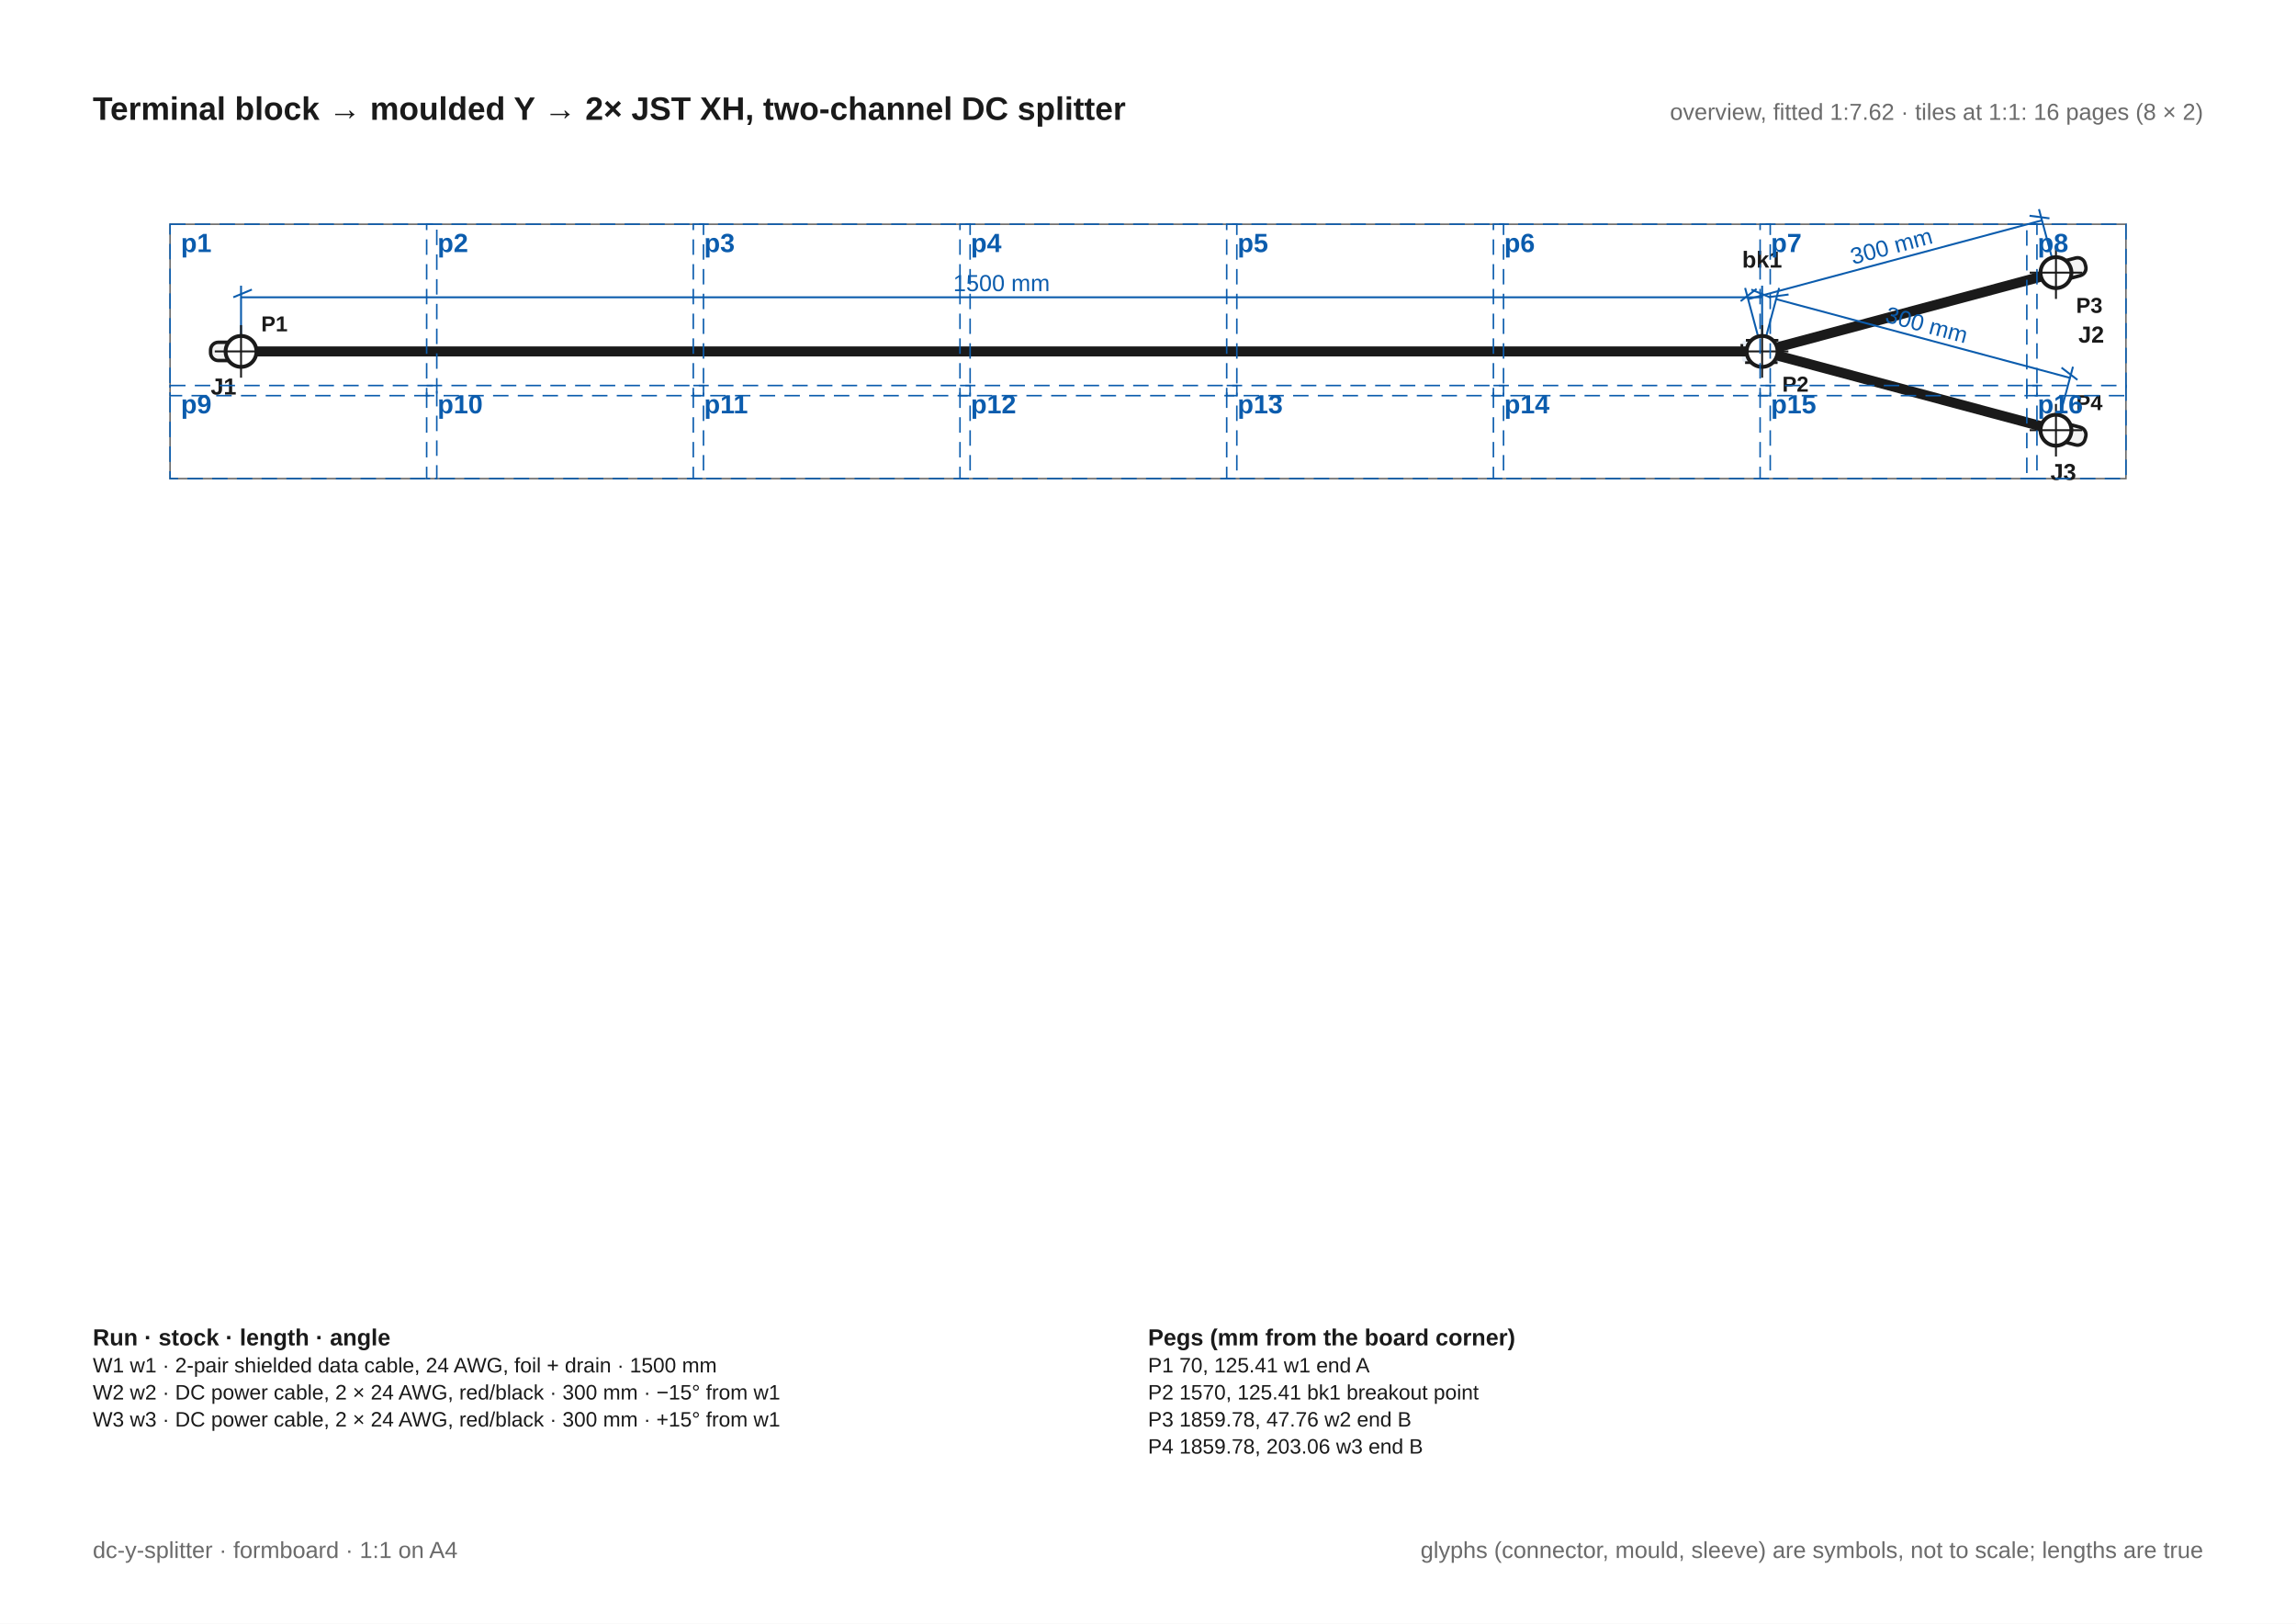
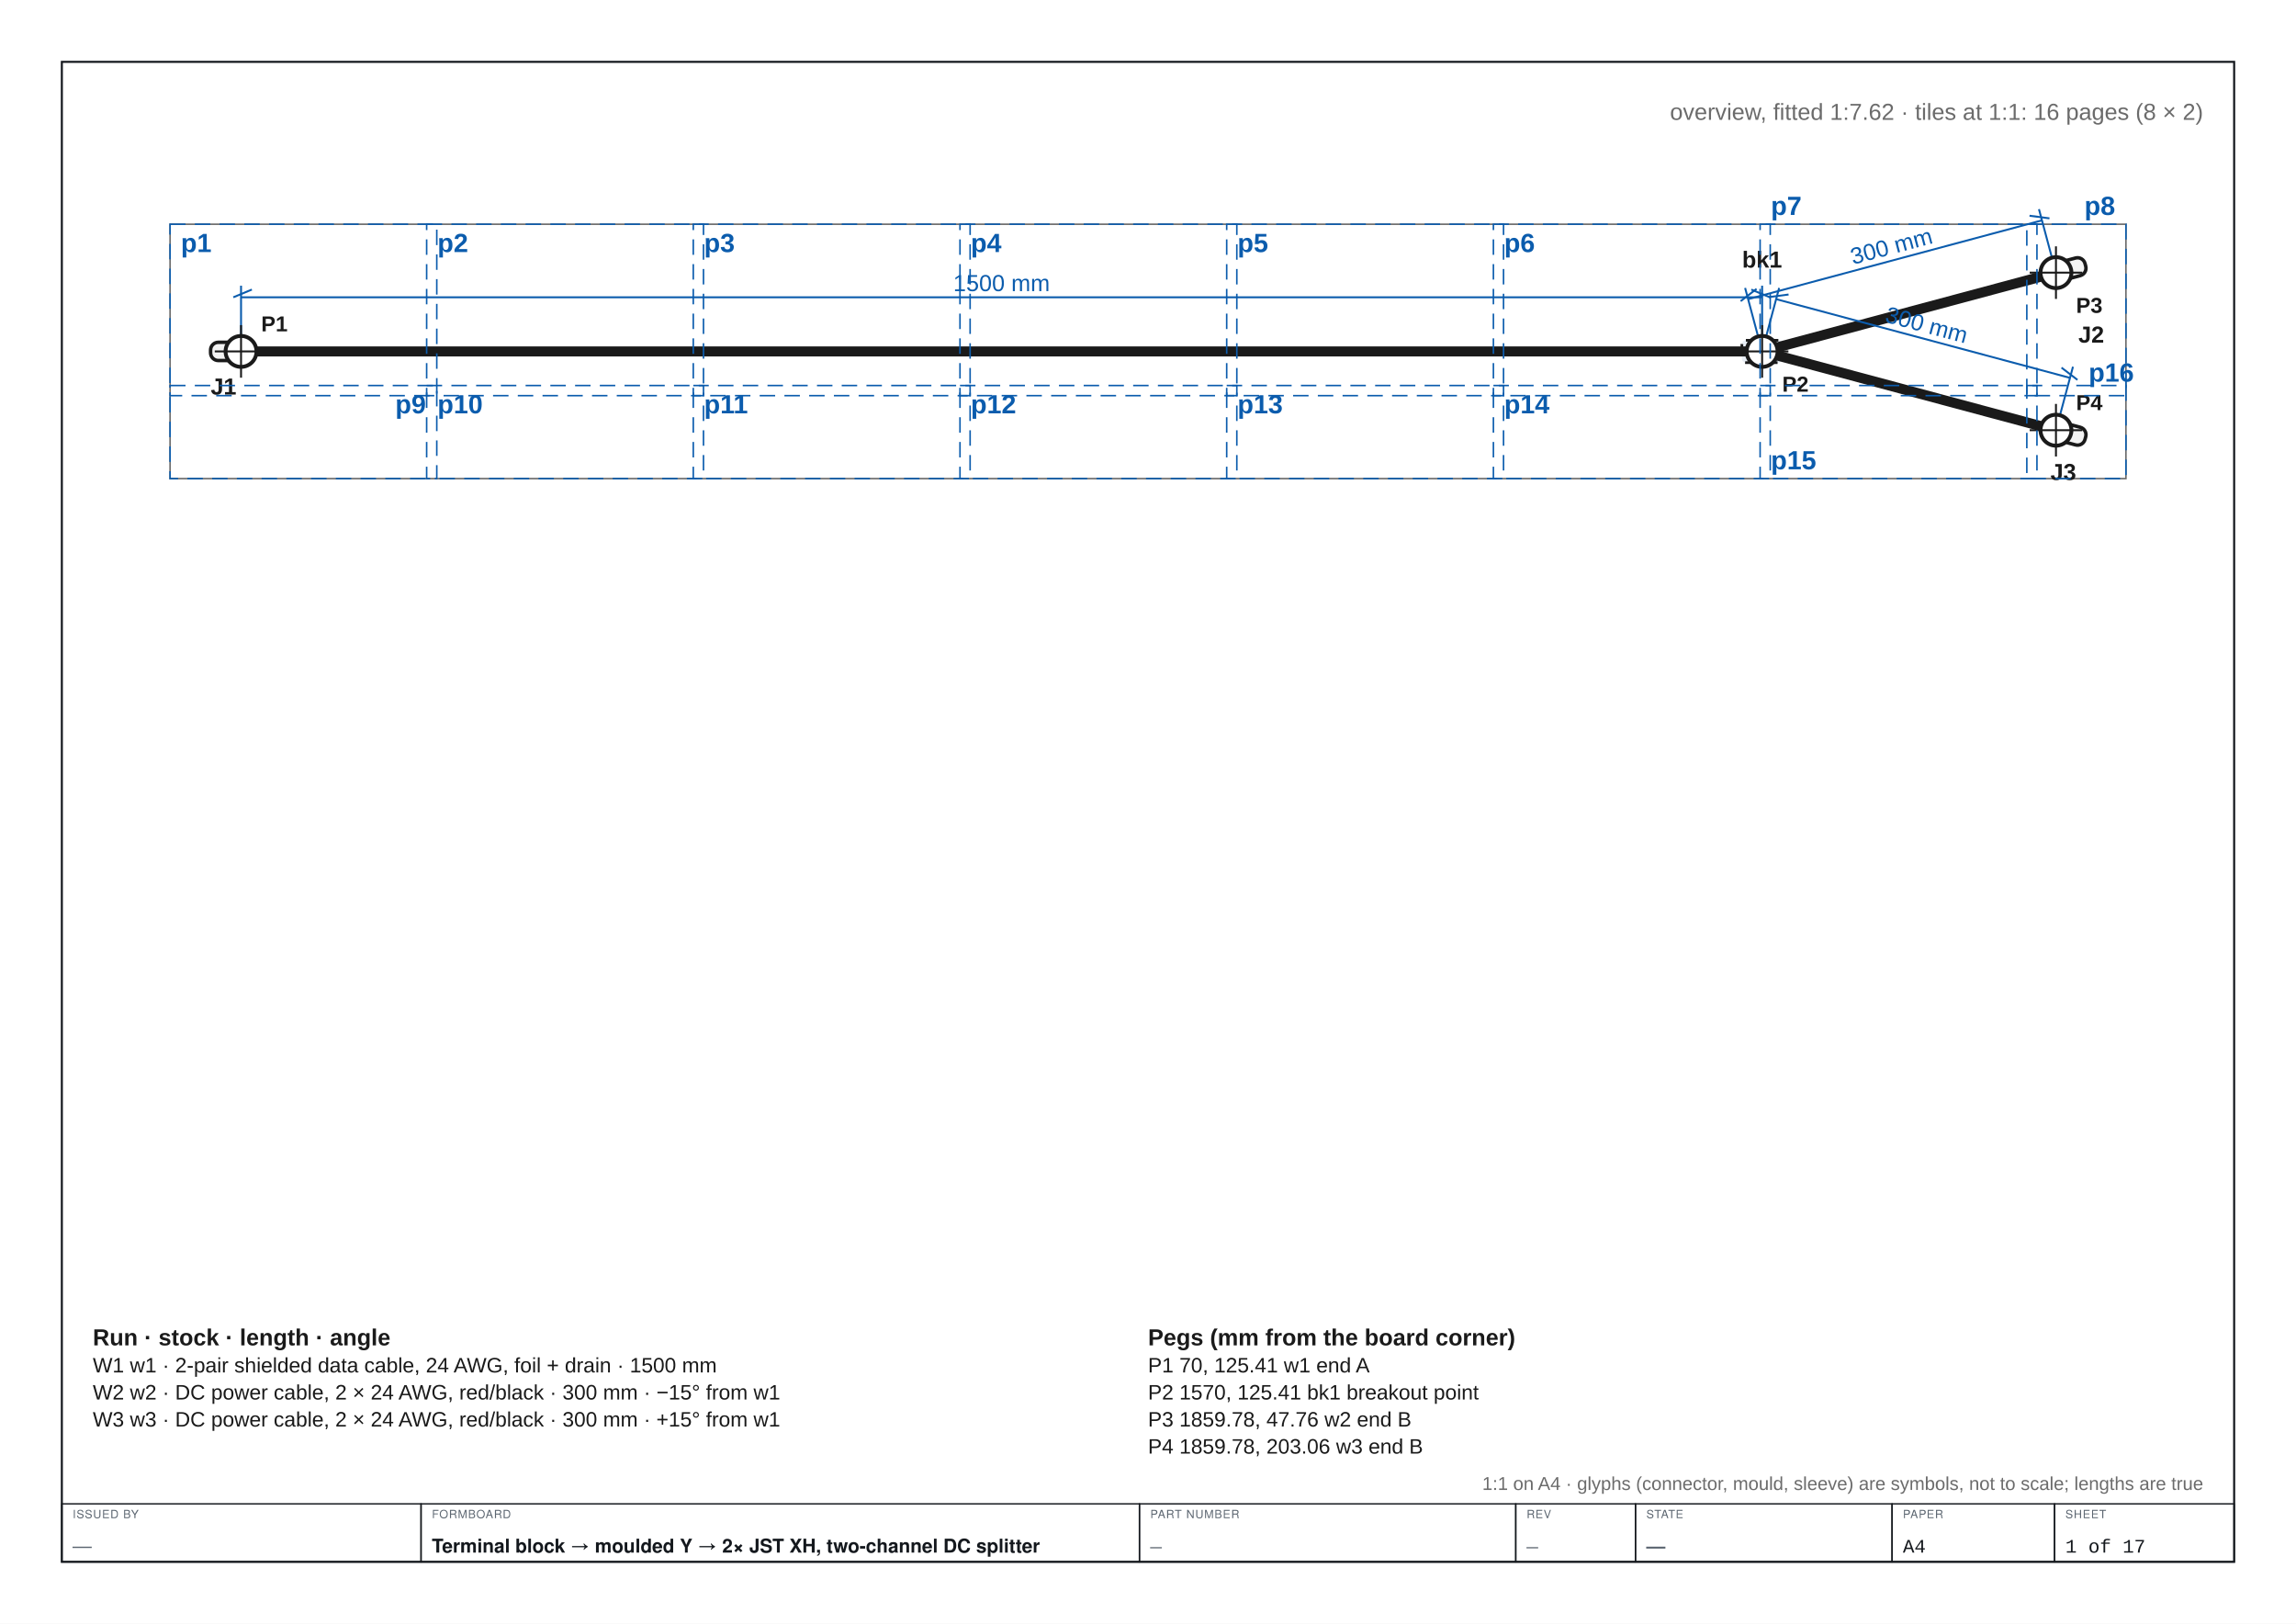
<svg xmlns="http://www.w3.org/2000/svg" viewBox="0 0 297 210" width="297mm" height="210mm" data-formboard="overview" data-page="0" data-pages="16" font-family="'CS Sans', 'Liberation Sans', Helvetica, Arial, sans-serif">
  <rect width="297" height="210" fill="#ffffff" />
-   <text x="12" y="15.5" font-size="4.2" fill="#1a1a1a" font-weight="bold">Terminal block → moulded Y → 2× JST XH, two-channel DC splitter</text>
  <text x="285" y="15.5" font-size="3" text-anchor="end" fill="#6b6b6b">overview, fitted 1:7.62 · tiles at 1:1: 16 pages (8 × 2)</text>
  <rect x="22" y="29" width="253" height="32.9" fill="none" stroke="#6b6b6b" stroke-width="0.2" />
  <g data-mould="bk1" transform="translate(227.94 45.45) rotate(0)">
    <rect x="-2.62" y="-1.44" width="5.25" height="2.89" rx="0.52" fill="#e8eef5" stroke="#1a1a1a" stroke-width="0.35" stroke-dasharray="1.6 1" />
  </g>
  <text x="227.94" y="34.61" font-size="3" fill="#1a1a1a" text-anchor="middle" font-weight="bold" data-caption="mould:bk1">bk1</text>
  <line data-run="w1" x1="31.18" y1="45.45" x2="227.94" y2="45.45" stroke="#1a1a1a" stroke-width="1.3" stroke-linecap="round" />
  <g data-dimension="w1" stroke="#0b5cad" stroke-width="0.25" fill="none">
    <line x1="31.18" y1="38.45" x2="227.94" y2="38.45" />
    <line x1="31.18" y1="43.45" x2="31.18" y2="36.95" />
    <line x1="227.94" y1="43.45" x2="227.94" y2="36.95" />
    <line x1="30.18" y1="38.45" x2="32.58" y2="37.45" />
    <line x1="228.94" y1="38.45" x2="226.54" y2="37.45" />
  </g>
  <text x="129.56" y="37.65" font-size="3" fill="#0b5cad" text-anchor="middle" transform="rotate(0 129.56 38.45)">1500 mm</text>
  <line data-run="w2" x1="227.94" y1="45.45" x2="265.95" y2="35.26" stroke="#1a1a1a" stroke-width="1.3" stroke-linecap="round" />
  <g data-dimension="w2" stroke="#0b5cad" stroke-width="0.25" fill="none">
    <line x1="226.13" y1="38.69" x2="264.14" y2="28.5" />
    <line x1="227.42" y1="43.52" x2="225.74" y2="37.24" />
    <line x1="265.43" y1="33.33" x2="263.75" y2="27.05" />
    <line x1="225.16" y1="38.95" x2="227.22" y2="37.36" />
    <line x1="265.11" y1="28.24" x2="262.53" y2="27.9" />
  </g>
  <text x="245.13" y="32.8" font-size="3" fill="#0b5cad" text-anchor="middle" transform="rotate(-15 245.13 33.6)">300 mm</text>
  <line data-run="w3" x1="227.94" y1="45.45" x2="265.95" y2="55.64" stroke="#1a1a1a" stroke-width="1.3" stroke-linecap="round" />
  <g data-dimension="w3" stroke="#0b5cad" stroke-width="0.25" fill="none">
    <line x1="229.75" y1="38.69" x2="267.76" y2="48.87" />
    <line x1="228.46" y1="43.52" x2="230.14" y2="37.24" />
    <line x1="266.47" y1="53.7" x2="268.15" y2="47.43" />
    <line x1="228.79" y1="38.43" x2="231.36" y2="38.09" />
    <line x1="268.73" y1="49.13" x2="266.67" y2="47.55" />
  </g>
  <text x="248.76" y="42.98" font-size="3" fill="#0b5cad" text-anchor="middle" transform="rotate(15 248.76 43.78)">300 mm</text>
  <g data-terminus="w1/a" transform="translate(29.21 45.45) rotate(180)">
    <rect x="-1.97" y="-1.18" width="3.94" height="2.36" rx="1" fill="#f3f3f3" stroke="#1a1a1a" stroke-width="0.45" />
  </g>
  <text x="27.25" y="51.03" font-size="3" fill="#1a1a1a" text-anchor="start" font-weight="bold" data-caption="terminus:w1/a">J1</text>
  <g data-terminus="w2/b" transform="translate(267.85 34.76) rotate(-15)">
    <rect x="-1.97" y="-1.18" width="3.94" height="2.36" rx="1" fill="#f3f3f3" stroke="#1a1a1a" stroke-width="0.45" />
  </g>
  <text x="272.18" y="44.31" font-size="3" fill="#1a1a1a" text-anchor="end" font-weight="bold" data-caption="terminus:w2/b">J2</text>
  <g data-terminus="w3/b" transform="translate(267.85 56.15) rotate(15)">
    <rect x="-1.97" y="-1.18" width="3.94" height="2.36" rx="1" fill="#f3f3f3" stroke="#1a1a1a" stroke-width="0.45" />
  </g>
  <text x="268.57" y="62.08" font-size="3" fill="#1a1a1a" text-anchor="end" font-weight="bold" data-caption="terminus:w3/b">J3</text>
  <g data-peg="P1">
    <circle cx="31.18" cy="45.45" r="2" fill="#ffffff" stroke="#1a1a1a" stroke-width="0.5" />
    <line x1="27.78" y1="45.45" x2="34.58" y2="45.45" stroke="#1a1a1a" stroke-width="0.25" />
    <line x1="31.18" y1="42.05" x2="31.18" y2="48.85" stroke="#1a1a1a" stroke-width="0.25" />
    <text x="33.78" y="42.85" font-size="2.8" fill="#1a1a1a" font-weight="bold">P1</text>
  </g>
  <g data-peg="P2">
    <circle cx="227.94" cy="45.45" r="2" fill="#ffffff" stroke="#1a1a1a" stroke-width="0.5" />
    <line x1="224.54" y1="45.45" x2="231.34" y2="45.45" stroke="#1a1a1a" stroke-width="0.25" />
    <line x1="227.94" y1="42.05" x2="227.94" y2="48.85" stroke="#1a1a1a" stroke-width="0.25" />
    <text x="230.54" y="50.65" font-size="2.8" fill="#1a1a1a" font-weight="bold">P2</text>
  </g>
  <g data-peg="P3">
    <circle cx="265.95" cy="35.26" r="2" fill="#ffffff" stroke="#1a1a1a" stroke-width="0.5" />
    <line x1="262.55" y1="35.26" x2="269.35" y2="35.26" stroke="#1a1a1a" stroke-width="0.25" />
    <line x1="265.95" y1="31.86" x2="265.95" y2="38.66" stroke="#1a1a1a" stroke-width="0.25" />
    <text x="268.55" y="40.46" font-size="2.8" fill="#1a1a1a" font-weight="bold">P3</text>
  </g>
  <g data-peg="P4">
    <circle cx="265.95" cy="55.64" r="2" fill="#ffffff" stroke="#1a1a1a" stroke-width="0.5" />
    <line x1="262.55" y1="55.64" x2="269.35" y2="55.64" stroke="#1a1a1a" stroke-width="0.25" />
    <line x1="265.95" y1="52.24" x2="265.95" y2="59.04" stroke="#1a1a1a" stroke-width="0.25" />
    <text x="268.55" y="53.04" font-size="2.8" fill="#1a1a1a" font-weight="bold">P4</text>
  </g>
  <g data-tile="1">
    <rect x="22" y="29" width="34.5" height="22.17" fill="none" stroke="#0b5cad" stroke-width="0.2" stroke-dasharray="2 1.2" />
    <text x="23.4" y="32.6" font-size="3.4" fill="#0b5cad" font-weight="bold">p1</text>
  </g>
  <g data-tile="2">
    <rect x="55.19" y="29" width="35.81" height="22.17" fill="none" stroke="#0b5cad" stroke-width="0.2" stroke-dasharray="2 1.2" />
    <text x="56.59" y="32.6" font-size="3.4" fill="#0b5cad" font-weight="bold">p2</text>
  </g>
  <g data-tile="3">
    <rect x="89.68" y="29" width="35.81" height="22.17" fill="none" stroke="#0b5cad" stroke-width="0.2" stroke-dasharray="2 1.2" />
    <text x="91.08" y="32.6" font-size="3.4" fill="#0b5cad" font-weight="bold">p3</text>
  </g>
  <g data-tile="4">
    <rect x="124.18" y="29" width="35.81" height="22.17" fill="none" stroke="#0b5cad" stroke-width="0.2" stroke-dasharray="2 1.2" />
    <text x="125.58" y="32.6" font-size="3.4" fill="#0b5cad" font-weight="bold">p4</text>
  </g>
  <g data-tile="5">
    <rect x="158.68" y="29" width="35.81" height="22.17" fill="none" stroke="#0b5cad" stroke-width="0.2" stroke-dasharray="2 1.2" />
    <text x="160.08" y="32.6" font-size="3.4" fill="#0b5cad" font-weight="bold">p5</text>
  </g>
  <g data-tile="6">
    <rect x="193.18" y="29" width="35.81" height="22.17" fill="none" stroke="#0b5cad" stroke-width="0.2" stroke-dasharray="2 1.2" />
    <text x="194.58" y="32.6" font-size="3.4" fill="#0b5cad" font-weight="bold">p6</text>
  </g>
  <g data-tile="7">
    <rect x="227.68" y="29" width="35.81" height="22.17" fill="none" stroke="#0b5cad" stroke-width="0.2" stroke-dasharray="2 1.2" />
-     <text x="229.08" y="32.6" font-size="3.4" fill="#0b5cad" font-weight="bold">p7</text>
+     <text x="229.08" y="27.8" font-size="3.4" fill="#0b5cad" font-weight="bold">p7</text>
  </g>
  <g data-tile="8">
    <rect x="262.18" y="29" width="12.82" height="22.17" fill="none" stroke="#0b5cad" stroke-width="0.2" stroke-dasharray="2 1.2" />
-     <text x="263.58" y="32.6" font-size="3.4" fill="#0b5cad" font-weight="bold">p8</text>
+     <text x="273.6" y="27.8" font-size="3.4" fill="#0b5cad" font-weight="bold" text-anchor="end">p8</text>
  </g>
  <g data-tile="9">
    <rect x="22" y="49.86" width="34.5" height="12.04" fill="none" stroke="#0b5cad" stroke-width="0.2" stroke-dasharray="2 1.2" />
-     <text x="23.4" y="53.46" font-size="3.4" fill="#0b5cad" font-weight="bold">p9</text>
+     <text x="55.1" y="53.46" font-size="3.4" fill="#0b5cad" font-weight="bold" text-anchor="end">p9</text>
  </g>
  <g data-tile="10">
    <rect x="55.19" y="49.86" width="35.81" height="12.04" fill="none" stroke="#0b5cad" stroke-width="0.2" stroke-dasharray="2 1.2" />
    <text x="56.59" y="53.46" font-size="3.4" fill="#0b5cad" font-weight="bold">p10</text>
  </g>
  <g data-tile="11">
    <rect x="89.68" y="49.86" width="35.81" height="12.04" fill="none" stroke="#0b5cad" stroke-width="0.2" stroke-dasharray="2 1.2" />
    <text x="91.08" y="53.46" font-size="3.4" fill="#0b5cad" font-weight="bold">p11</text>
  </g>
  <g data-tile="12">
    <rect x="124.18" y="49.86" width="35.81" height="12.04" fill="none" stroke="#0b5cad" stroke-width="0.2" stroke-dasharray="2 1.2" />
    <text x="125.58" y="53.46" font-size="3.4" fill="#0b5cad" font-weight="bold">p12</text>
  </g>
  <g data-tile="13">
    <rect x="158.68" y="49.86" width="35.81" height="12.04" fill="none" stroke="#0b5cad" stroke-width="0.2" stroke-dasharray="2 1.2" />
    <text x="160.08" y="53.46" font-size="3.4" fill="#0b5cad" font-weight="bold">p13</text>
  </g>
  <g data-tile="14">
    <rect x="193.18" y="49.86" width="35.81" height="12.04" fill="none" stroke="#0b5cad" stroke-width="0.2" stroke-dasharray="2 1.2" />
    <text x="194.58" y="53.46" font-size="3.4" fill="#0b5cad" font-weight="bold">p14</text>
  </g>
  <g data-tile="15">
    <rect x="227.68" y="49.86" width="35.81" height="12.04" fill="none" stroke="#0b5cad" stroke-width="0.2" stroke-dasharray="2 1.2" />
-     <text x="229.08" y="53.46" font-size="3.4" fill="#0b5cad" font-weight="bold">p15</text>
+     <text x="229.08" y="60.7" font-size="3.4" fill="#0b5cad" font-weight="bold">p15</text>
  </g>
  <g data-tile="16">
    <rect x="262.18" y="49.86" width="12.82" height="12.04" fill="none" stroke="#0b5cad" stroke-width="0.2" stroke-dasharray="2 1.2" />
-     <text x="263.58" y="53.46" font-size="3.4" fill="#0b5cad" font-weight="bold">p16</text>
+     <text x="270.18" y="49.36" font-size="3.4" fill="#0b5cad" font-weight="bold">p16</text>
  </g>
  <text x="12" y="174" font-size="3" fill="#1a1a1a" font-weight="bold">Run · stock · length · angle</text>
  <text x="12" y="177.5" font-size="2.7" fill="#1a1a1a">W1 w1 · 2-pair shielded data cable, 24 AWG, foil + drain · 1500 mm</text>
  <text x="12" y="181" font-size="2.7" fill="#1a1a1a">W2 w2 · DC power cable, 2 × 24 AWG, red/black · 300 mm · −15° from w1</text>
  <text x="12" y="184.5" font-size="2.7" fill="#1a1a1a">W3 w3 · DC power cable, 2 × 24 AWG, red/black · 300 mm · +15° from w1</text>
  <text x="148.5" y="174" font-size="3" fill="#1a1a1a" font-weight="bold">Pegs (mm from the board corner)</text>
  <text x="148.5" y="177.5" font-size="2.7" fill="#1a1a1a">P1  70, 125.41  w1 end A</text>
  <text x="148.5" y="181" font-size="2.7" fill="#1a1a1a">P2  1570, 125.41  bk1 breakout point</text>
  <text x="148.5" y="184.5" font-size="2.7" fill="#1a1a1a">P3  1859.78, 47.76  w2 end B</text>
  <text x="148.5" y="188" font-size="2.7" fill="#1a1a1a">P4  1859.78, 203.06  w3 end B</text>
-   <text x="12" y="201.5" font-size="3" fill="#6b6b6b">dc-y-splitter · formboard · 1:1 on A4</text>
-   <text x="285" y="201.5" font-size="3" text-anchor="end" fill="#6b6b6b">glyphs (connector, mould, sleeve) are symbols, not to scale; lengths are true</text>
+   <g class="wh-frame" data-sheet-frame="strip">
+     <rect class="wh-frame-border" x="8" y="8" width="281" height="194" fill="none" stroke="#14181d" stroke-width="0.265" />
+     <g class="wh-titleblock">
+       <rect x="8" y="194.5" width="46.465" height="7.5" fill="none" stroke="#14181d" stroke-width="0.176" />
+       <text x="9.4" y="196.356" font-size="1.482" letter-spacing="0.089" fill="#5b6570" font-family="'IBM Plex Sans','CS Sans',Helvetica,Arial,sans-serif" data-frame-caption="org">ISSUED BY</text>
+       <text x="9.4" y="200.8" font-size="2.469" font-weight="400" fill="#5b6570" font-family="'IBM Plex Sans','CS Sans',Helvetica,Arial,sans-serif" data-frame-field="org">—</text>
+       <rect x="54.465" y="194.5" width="92.929" height="7.5" fill="none" stroke="#14181d" stroke-width="0.176" />
+       <text x="55.865" y="196.356" font-size="1.482" letter-spacing="0.089" fill="#5b6570" font-family="'IBM Plex Sans','CS Sans',Helvetica,Arial,sans-serif" data-frame-caption="title">FORMBOARD</text>
+       <text x="55.865" y="200.8" font-size="2.469" font-weight="600" fill="#14181d" font-family="'IBM Plex Sans','CS Sans',Helvetica,Arial,sans-serif" data-frame-field="title">Terminal block → moulded Y → 2× JST XH, two-channel DC splitter</text>
+       <rect x="147.394" y="194.5" width="48.677" height="7.5" fill="none" stroke="#14181d" stroke-width="0.176" />
+       <text x="148.794" y="196.356" font-size="1.482" letter-spacing="0.089" fill="#5b6570" font-family="'IBM Plex Sans','CS Sans',Helvetica,Arial,sans-serif" data-frame-caption="pn">PART NUMBER</text>
+       <text x="148.794" y="200.8" font-size="2.469" font-weight="500" fill="#5b6570" font-family="'IBM Plex Mono',ui-monospace,SFMono-Regular,Menlo,Consolas,'Liberation Mono',monospace" data-frame-field="pn">—</text>
+       <rect x="196.071" y="194.5" width="15.488" height="7.5" fill="none" stroke="#14181d" stroke-width="0.176" />
+       <text x="197.471" y="196.356" font-size="1.482" letter-spacing="0.089" fill="#5b6570" font-family="'IBM Plex Sans','CS Sans',Helvetica,Arial,sans-serif" data-frame-caption="rev">REV</text>
+       <text x="197.471" y="200.8" font-size="2.469" font-weight="500" fill="#5b6570" font-family="'IBM Plex Mono',ui-monospace,SFMono-Regular,Menlo,Consolas,'Liberation Mono',monospace" data-frame-field="rev">—</text>
+       <rect x="211.559" y="194.5" width="33.189" height="7.5" fill="none" stroke="#14181d" stroke-width="0.176" />
+       <text x="212.959" y="196.356" font-size="1.482" letter-spacing="0.089" fill="#5b6570" font-family="'IBM Plex Sans','CS Sans',Helvetica,Arial,sans-serif" data-frame-caption="state">STATE</text>
+       <text x="212.959" y="200.8" font-size="2.469" font-weight="600" fill="#5b6570" font-family="'IBM Plex Sans','CS Sans',Helvetica,Arial,sans-serif" data-frame-field="state">—</text>
+       <rect x="244.748" y="194.5" width="21.02" height="7.5" fill="none" stroke="#14181d" stroke-width="0.176" />
+       <text x="246.148" y="196.356" font-size="1.482" letter-spacing="0.089" fill="#5b6570" font-family="'IBM Plex Sans','CS Sans',Helvetica,Arial,sans-serif" data-frame-caption="paper">PAPER</text>
+       <text x="246.148" y="200.8" font-size="2.469" font-weight="400" fill="#14181d" font-family="'IBM Plex Mono',ui-monospace,SFMono-Regular,Menlo,Consolas,'Liberation Mono',monospace" data-frame-field="paper">A4</text>
+       <rect x="265.768" y="194.5" width="23.232" height="7.5" fill="none" stroke="#14181d" stroke-width="0.176" />
+       <text x="267.168" y="196.356" font-size="1.482" letter-spacing="0.089" fill="#5b6570" font-family="'IBM Plex Sans','CS Sans',Helvetica,Arial,sans-serif" data-frame-caption="sheet">SHEET</text>
+       <text x="267.168" y="200.8" font-size="2.469" font-weight="400" fill="#14181d" font-family="'IBM Plex Mono',ui-monospace,SFMono-Regular,Menlo,Consolas,'Liberation Mono',monospace" data-frame-field="sheet">1 of 17</text>
+     </g>
+   </g>
+   <text x="285" y="192.7" font-size="2.4" text-anchor="end" fill="#6b6b6b">1:1 on A4 · glyphs (connector, mould, sleeve) are symbols, not to scale; lengths are true</text>
</svg>
